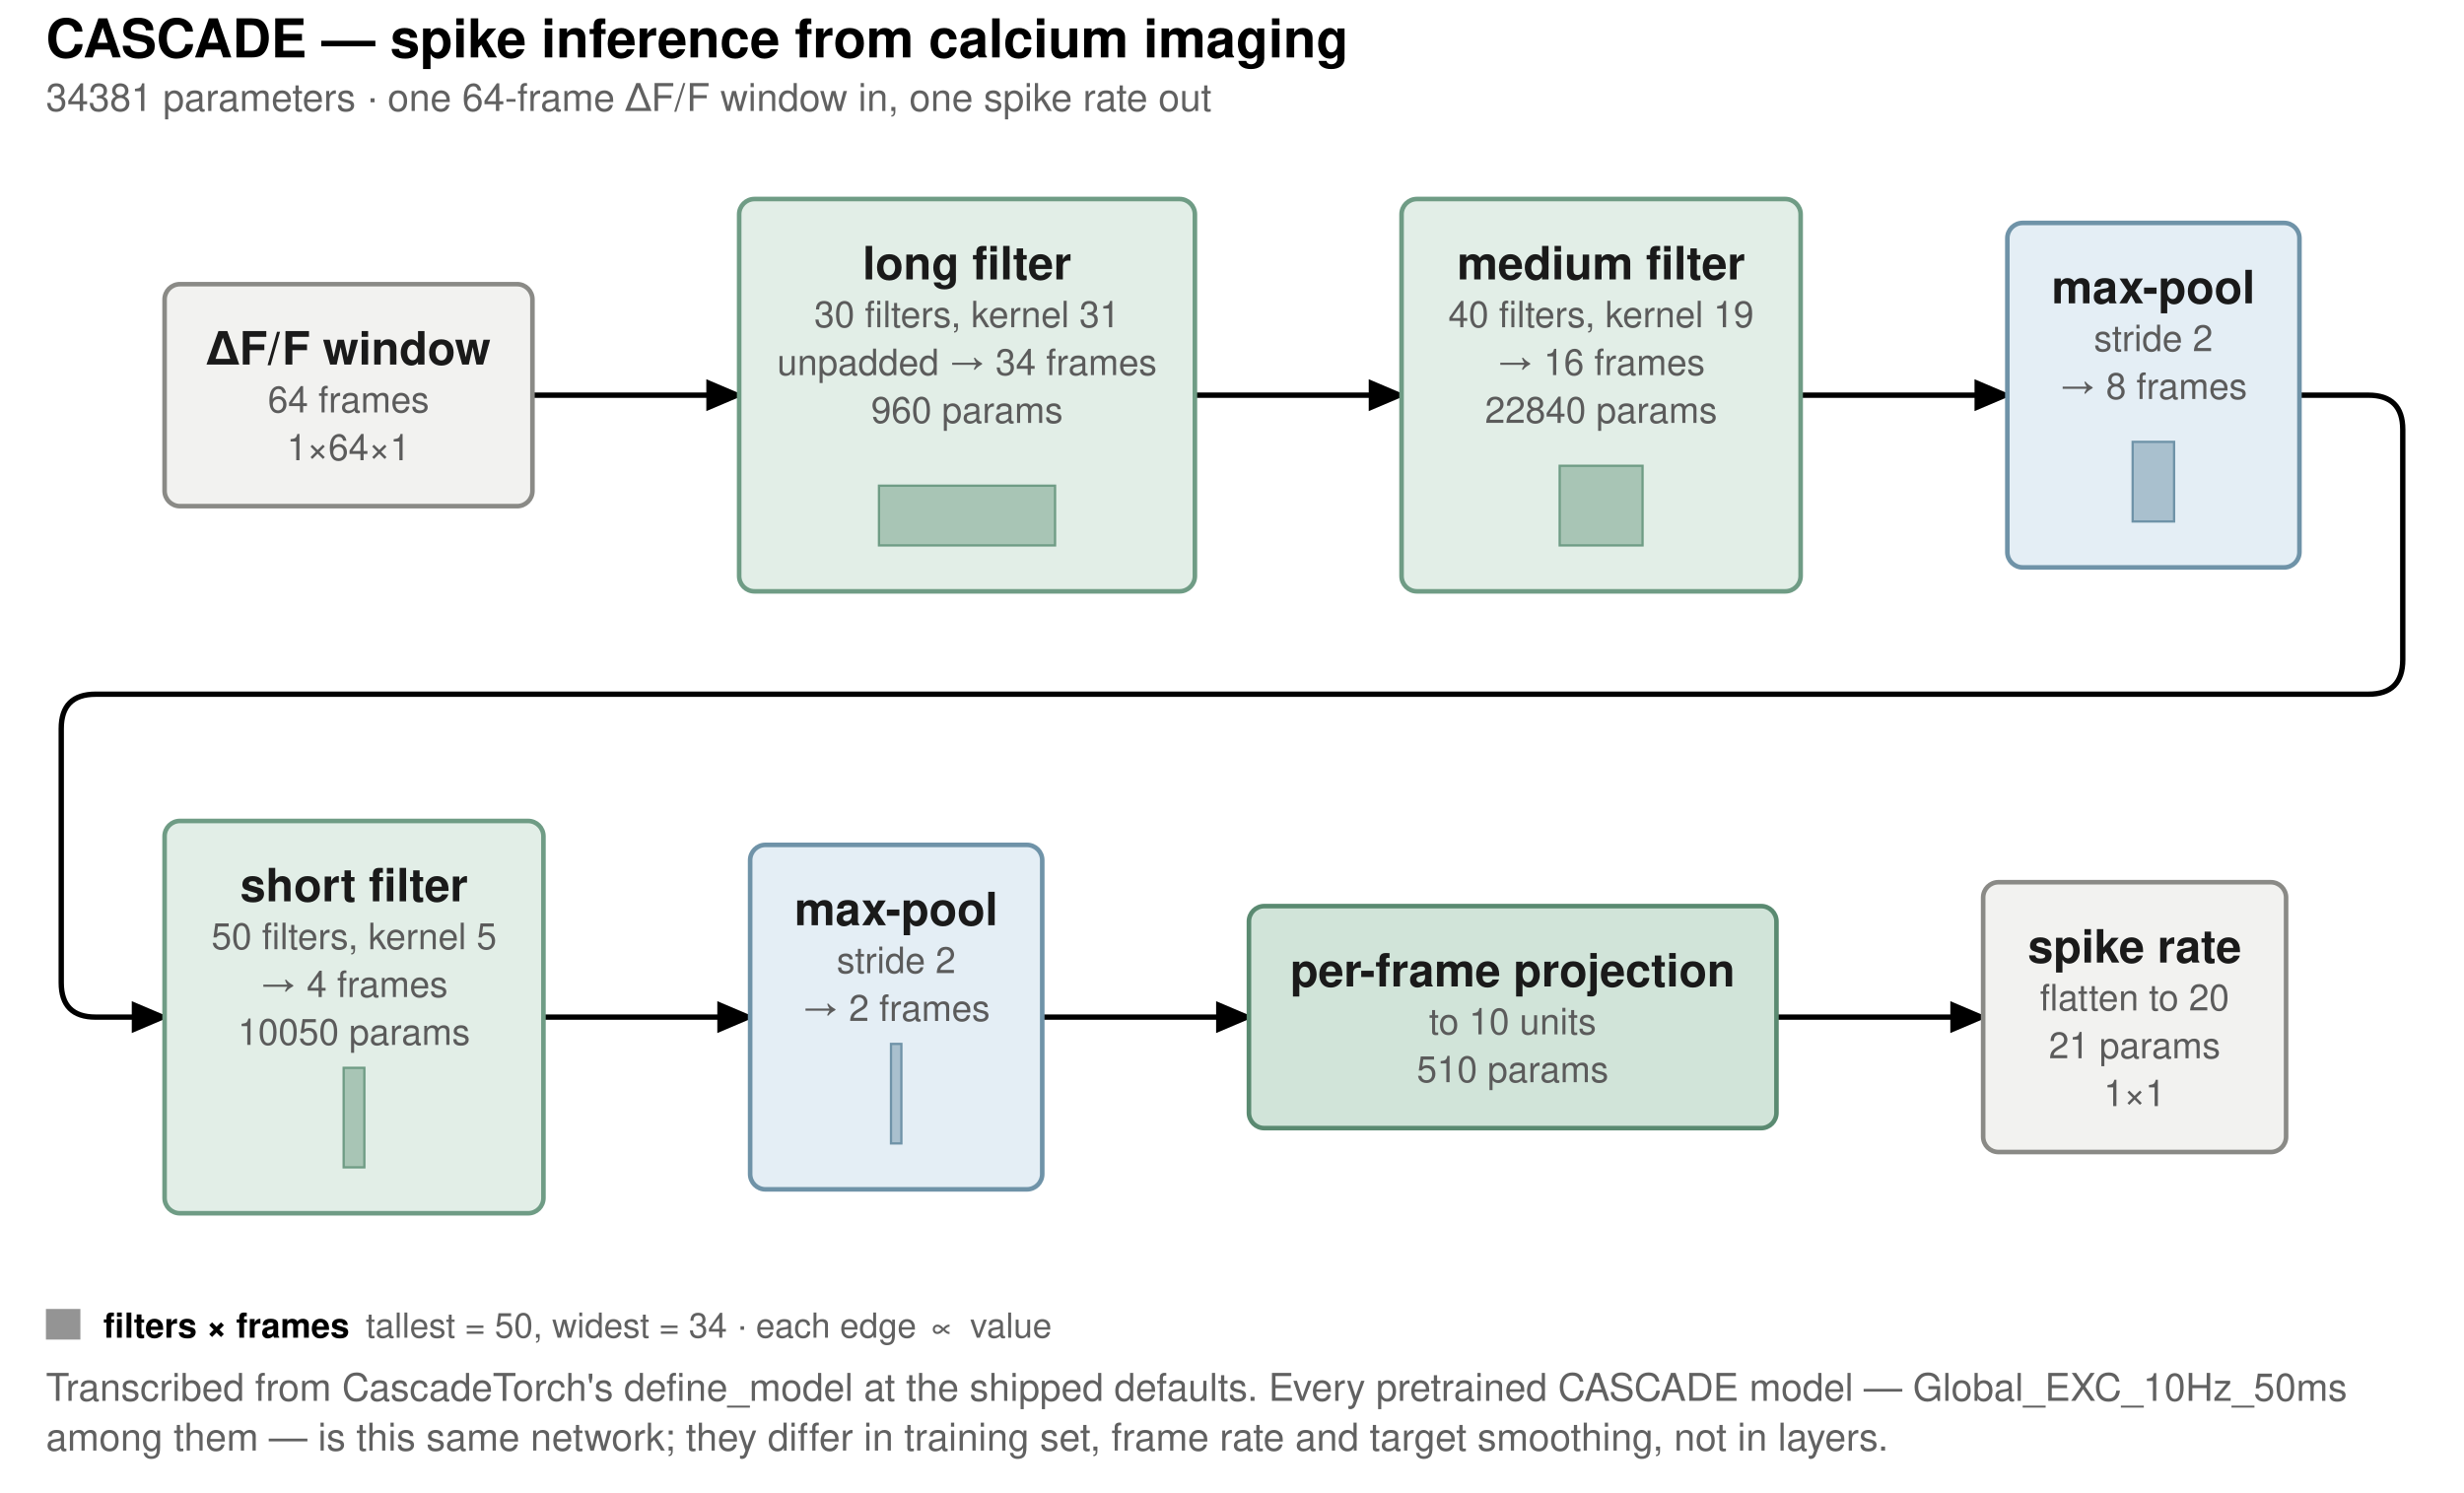
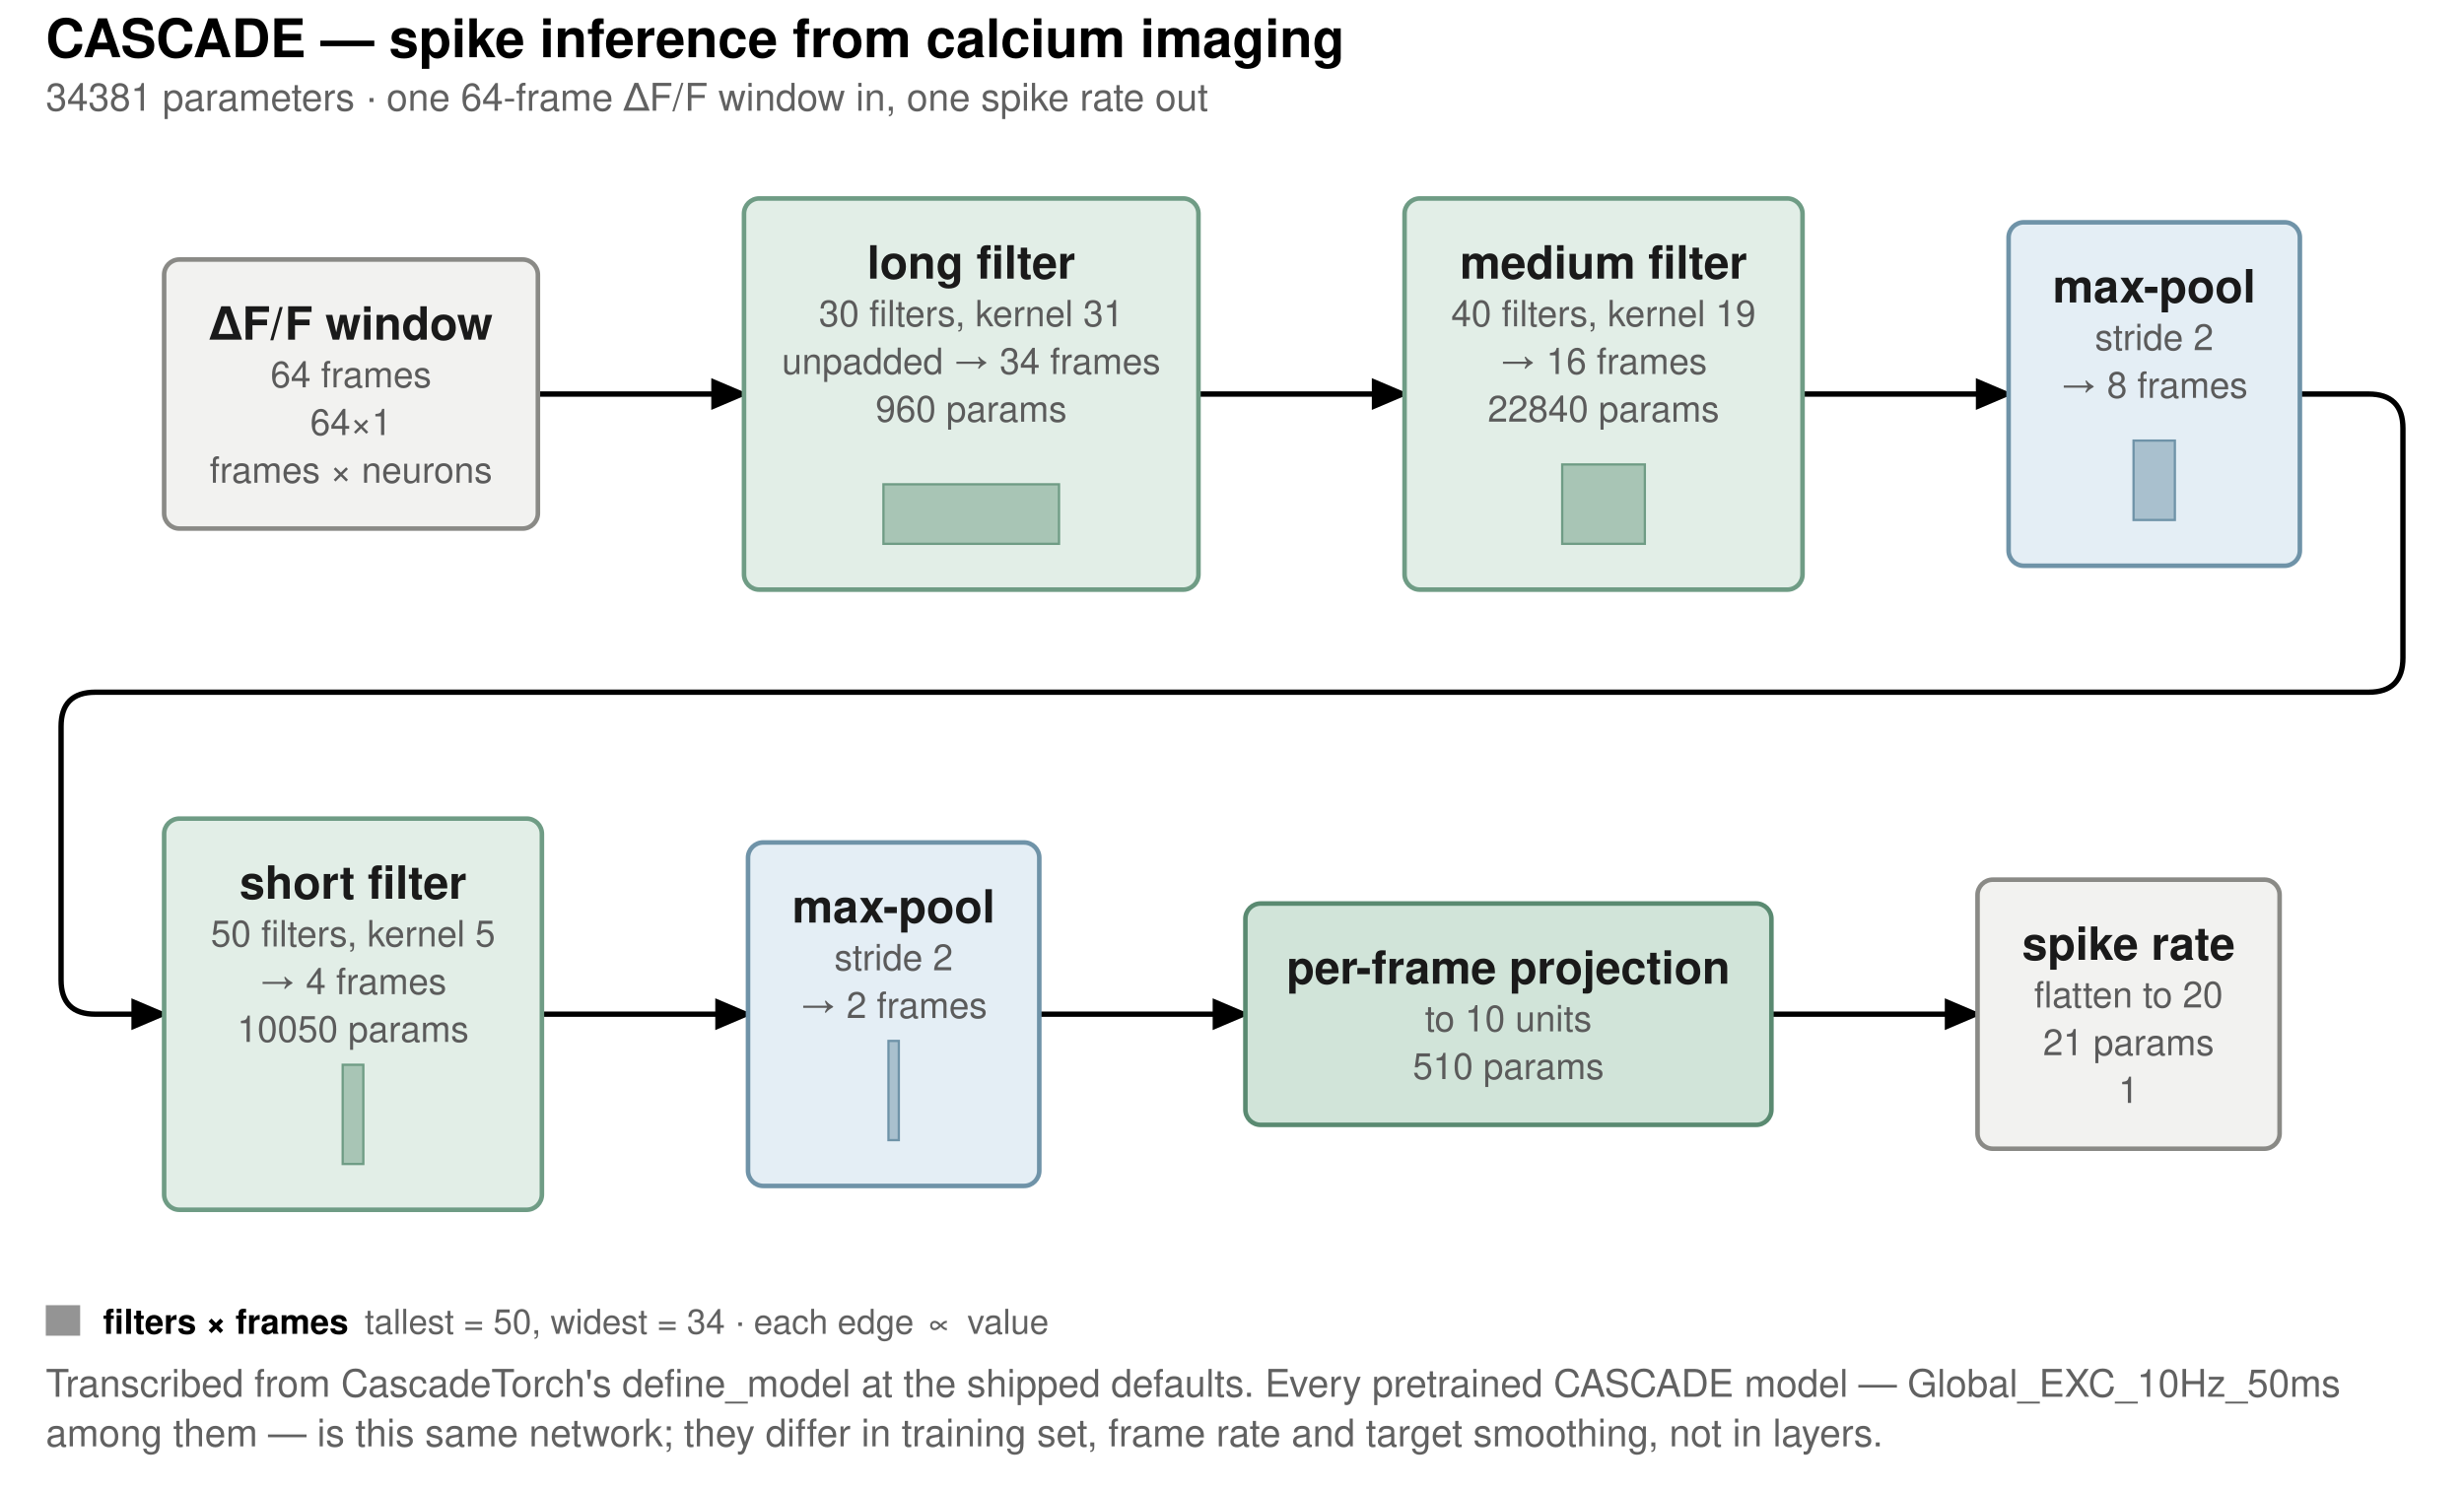
- <svg xmlns="http://www.w3.org/2000/svg" class="draughtsman" role="img" aria-label="CASCADE — spike inference from calcium imaging" viewBox="0 0 643.71 390" width="643.71" height="390">
+ <svg xmlns="http://www.w3.org/2000/svg" class="draughtsman" role="img" aria-label="CASCADE — spike inference from calcium imaging" viewBox="0 0 645.54 390" width="645.54" height="390">
  <defs>
    <marker id="ds-arrow" viewBox="0 0 8 8" refX="7" refY="4" markerWidth="7" markerHeight="7" orient="auto-start-reverse">
      <path d="M0 0.6 L8 4 L0 7.4 Z" style="fill:currentColor" />
    </marker>
  </defs>
  <text class="ds-title" x="12" y="15" style="font-family:Helvetica Neue, Helvetica, Arial, sans-serif;font-size:14px;font-weight:600;fill:currentColor">CASCADE — spike inference from calcium imaging</text>
  <text class="ds-subtitle" x="12" y="29" style="font-family:Helvetica Neue, Helvetica, Arial, sans-serif;font-size:10px;fill:currentColor;opacity:0.62">34381 parameters · one 64-frame ΔF/F window in, one spike rate out</text>
  <g class="ds-body" transform="translate(0 36)">
-     <path class="ds-edge ds-edge-solid" data-from="window" data-to="conv1" d="M139.1 67.25 C166.1 67.25 166.1 67.25 193.1 67.25" style="fill:none;stroke:currentColor;stroke-width:1.4" marker-end="url(#ds-arrow)" />
-     <path class="ds-edge ds-edge-solid" data-from="conv1" data-to="conv2" d="M312.15 67.25 C339.15 67.25 339.15 67.25 366.15 67.25" style="fill:none;stroke:currentColor;stroke-width:1.4" marker-end="url(#ds-arrow)" />
-     <path class="ds-edge ds-edge-solid" data-from="conv2" data-to="pool1" d="M470.41 67.25 C497.41 67.25 497.41 67.25 524.41 67.25" style="fill:none;stroke:currentColor;stroke-width:1.4" marker-end="url(#ds-arrow)" />
-     <path class="ds-edge ds-edge-solid" data-from="pool1" data-to="conv3" d="M600.71 67.25 L618.71 67.25 Q627.71 67.25 627.71 76.25 L627.71 136.38 Q627.71 145.38 618.71 145.38 L25 145.38 Q16 145.38 16 154.38 L16 220.75 Q16 229.75 25 229.75 L43 229.75" style="fill:none;stroke:currentColor;stroke-width:1.4" marker-end="url(#ds-arrow)" />
+     <path class="ds-edge ds-edge-solid" data-from="window" data-to="conv1" d="M140.92 67.25 C167.92 67.25 167.92 67.25 194.92 67.25" style="fill:none;stroke:currentColor;stroke-width:1.4" marker-end="url(#ds-arrow)" />
+     <path class="ds-edge ds-edge-solid" data-from="conv1" data-to="conv2" d="M313.98 67.25 C340.98 67.25 340.98 67.25 367.98 67.25" style="fill:none;stroke:currentColor;stroke-width:1.4" marker-end="url(#ds-arrow)" />
+     <path class="ds-edge ds-edge-solid" data-from="conv2" data-to="pool1" d="M472.23 67.25 C499.23 67.25 499.23 67.25 526.23 67.25" style="fill:none;stroke:currentColor;stroke-width:1.4" marker-end="url(#ds-arrow)" />
+     <path class="ds-edge ds-edge-solid" data-from="pool1" data-to="conv3" d="M602.54 67.25 L620.54 67.25 Q629.54 67.25 629.54 76.25 L629.54 136.38 Q629.54 145.38 620.54 145.38 L25 145.38 Q16 145.38 16 154.38 L16 220.75 Q16 229.75 25 229.75 L43 229.75" style="fill:none;stroke:currentColor;stroke-width:1.4" marker-end="url(#ds-arrow)" />
    <path class="ds-edge ds-edge-solid" data-from="conv3" data-to="pool2" d="M141.97 229.75 C168.97 229.75 168.97 229.75 195.97 229.75" style="fill:none;stroke:currentColor;stroke-width:1.4" marker-end="url(#ds-arrow)" />
    <path class="ds-edge ds-edge-solid" data-from="pool2" data-to="dense1" d="M272.28 229.75 C299.28 229.75 299.28 229.75 326.28 229.75" style="fill:none;stroke:currentColor;stroke-width:1.4" marker-end="url(#ds-arrow)" />
    <path class="ds-edge ds-edge-solid" data-from="dense1" data-to="readout" d="M464.08 229.75 C491.09 229.75 491.09 229.75 518.09 229.75" style="fill:none;stroke:currentColor;stroke-width:1.4" marker-end="url(#ds-arrow)" />
    <g class="ds-stage ds-kind-input" data-stage="window">
-       <rect x="43" y="38.25" width="96.1" height="58" rx="4" style="fill:#f2f2f0;stroke:#8a8a86;stroke-width:1.2" />
-       <text x="91.05" y="59.25" text-anchor="middle" style="font-family:Helvetica Neue, Helvetica, Arial, sans-serif;font-size:12.0px;font-weight:600;fill:#1a1a1a">ΔF/F window</text>
-       <text x="91.05" y="71.75" text-anchor="middle" style="font-family:Helvetica Neue, Helvetica, Arial, sans-serif;font-size:9.5px;fill:#5b5b5b">64 frames</text>
-       <text x="91.05" y="84.25" text-anchor="middle" style="font-family:Helvetica Neue, Helvetica, Arial, sans-serif;font-size:9.5px;fill:#5b5b5b">1×64×1</text>
+       <rect x="43" y="32" width="97.92" height="70.5" rx="4" style="fill:#f2f2f0;stroke:#8a8a86;stroke-width:1.2" />
+       <text x="91.96" y="53" text-anchor="middle" style="font-family:Helvetica Neue, Helvetica, Arial, sans-serif;font-size:12.0px;font-weight:600;fill:#1a1a1a">ΔF/F window</text>
+       <text x="91.96" y="65.5" text-anchor="middle" style="font-family:Helvetica Neue, Helvetica, Arial, sans-serif;font-size:9.5px;fill:#5b5b5b">64 frames</text>
+       <text x="91.96" y="78" text-anchor="middle" style="font-family:Helvetica Neue, Helvetica, Arial, sans-serif;font-size:9.5px;fill:#5b5b5b">64×1</text>
+       <text x="91.96" y="90.5" text-anchor="middle" style="font-family:Helvetica Neue, Helvetica, Arial, sans-serif;font-size:9.5px;fill:#5b5b5b">frames × neurons</text>
    </g>
    <g class="ds-stage ds-kind-conv" data-stage="conv1">
-       <rect x="193.1" y="16" width="119.06" height="102.5" rx="4" style="fill:#e2eee7;stroke:#6f9c85;stroke-width:1.2" />
-       <text x="252.63" y="37" text-anchor="middle" style="font-family:Helvetica Neue, Helvetica, Arial, sans-serif;font-size:12.0px;font-weight:600;fill:#1a1a1a">long filter</text>
-       <text x="252.63" y="49.5" text-anchor="middle" style="font-family:Helvetica Neue, Helvetica, Arial, sans-serif;font-size:9.5px;fill:#5b5b5b">30 filters, kernel 31</text>
-       <text x="252.63" y="62" text-anchor="middle" style="font-family:Helvetica Neue, Helvetica, Arial, sans-serif;font-size:9.5px;fill:#5b5b5b">unpadded → 34 frames</text>
-       <text x="252.63" y="74.5" text-anchor="middle" style="font-family:Helvetica Neue, Helvetica, Arial, sans-serif;font-size:9.5px;fill:#5b5b5b">960 params</text>
-       <rect class="ds-glyph" x="229.63" y="90.9" width="46" height="15.6" style="fill:#6f9c85;fill-opacity:0.5;stroke:#6f9c85;stroke-width:0.6" />
+       <rect x="194.92" y="16" width="119.06" height="102.5" rx="4" style="fill:#e2eee7;stroke:#6f9c85;stroke-width:1.2" />
+       <text x="254.45" y="37" text-anchor="middle" style="font-family:Helvetica Neue, Helvetica, Arial, sans-serif;font-size:12.0px;font-weight:600;fill:#1a1a1a">long filter</text>
+       <text x="254.45" y="49.5" text-anchor="middle" style="font-family:Helvetica Neue, Helvetica, Arial, sans-serif;font-size:9.5px;fill:#5b5b5b">30 filters, kernel 31</text>
+       <text x="254.45" y="62" text-anchor="middle" style="font-family:Helvetica Neue, Helvetica, Arial, sans-serif;font-size:9.5px;fill:#5b5b5b">unpadded → 34 frames</text>
+       <text x="254.45" y="74.5" text-anchor="middle" style="font-family:Helvetica Neue, Helvetica, Arial, sans-serif;font-size:9.5px;fill:#5b5b5b">960 params</text>
+       <rect class="ds-glyph" x="231.45" y="90.9" width="46" height="15.6" style="fill:#6f9c85;fill-opacity:0.5;stroke:#6f9c85;stroke-width:0.6" />
    </g>
    <g class="ds-stage ds-kind-conv" data-stage="conv2">
-       <rect x="366.15" y="16" width="104.26" height="102.5" rx="4" style="fill:#e2eee7;stroke:#6f9c85;stroke-width:1.2" />
-       <text x="418.28" y="37" text-anchor="middle" style="font-family:Helvetica Neue, Helvetica, Arial, sans-serif;font-size:12.0px;font-weight:600;fill:#1a1a1a">medium filter</text>
-       <text x="418.28" y="49.5" text-anchor="middle" style="font-family:Helvetica Neue, Helvetica, Arial, sans-serif;font-size:9.5px;fill:#5b5b5b">40 filters, kernel 19</text>
-       <text x="418.28" y="62" text-anchor="middle" style="font-family:Helvetica Neue, Helvetica, Arial, sans-serif;font-size:9.5px;fill:#5b5b5b">→ 16 frames</text>
-       <text x="418.28" y="74.5" text-anchor="middle" style="font-family:Helvetica Neue, Helvetica, Arial, sans-serif;font-size:9.5px;fill:#5b5b5b">22840 params</text>
-       <rect class="ds-glyph" x="407.46" y="85.7" width="21.65" height="20.8" style="fill:#6f9c85;fill-opacity:0.5;stroke:#6f9c85;stroke-width:0.6" />
+       <rect x="367.98" y="16" width="104.26" height="102.5" rx="4" style="fill:#e2eee7;stroke:#6f9c85;stroke-width:1.2" />
+       <text x="420.1" y="37" text-anchor="middle" style="font-family:Helvetica Neue, Helvetica, Arial, sans-serif;font-size:12.0px;font-weight:600;fill:#1a1a1a">medium filter</text>
+       <text x="420.1" y="49.5" text-anchor="middle" style="font-family:Helvetica Neue, Helvetica, Arial, sans-serif;font-size:9.5px;fill:#5b5b5b">40 filters, kernel 19</text>
+       <text x="420.1" y="62" text-anchor="middle" style="font-family:Helvetica Neue, Helvetica, Arial, sans-serif;font-size:9.5px;fill:#5b5b5b">→ 16 frames</text>
+       <text x="420.1" y="74.5" text-anchor="middle" style="font-family:Helvetica Neue, Helvetica, Arial, sans-serif;font-size:9.5px;fill:#5b5b5b">22840 params</text>
+       <rect class="ds-glyph" x="409.28" y="85.7" width="21.65" height="20.8" style="fill:#6f9c85;fill-opacity:0.5;stroke:#6f9c85;stroke-width:0.6" />
    </g>
    <g class="ds-stage ds-kind-pool" data-stage="pool1">
-       <rect x="524.41" y="22.25" width="76.31" height="90" rx="4" style="fill:#e4eef5;stroke:#6f93a8;stroke-width:1.2" />
-       <text x="562.56" y="43.25" text-anchor="middle" style="font-family:Helvetica Neue, Helvetica, Arial, sans-serif;font-size:12.0px;font-weight:600;fill:#1a1a1a">max-pool</text>
-       <text x="562.56" y="55.75" text-anchor="middle" style="font-family:Helvetica Neue, Helvetica, Arial, sans-serif;font-size:9.5px;fill:#5b5b5b">stride 2</text>
-       <text x="562.56" y="68.25" text-anchor="middle" style="font-family:Helvetica Neue, Helvetica, Arial, sans-serif;font-size:9.5px;fill:#5b5b5b">→ 8 frames</text>
-       <rect class="ds-glyph" x="557.15" y="79.45" width="10.82" height="20.8" style="fill:#6f93a8;fill-opacity:0.5;stroke:#6f93a8;stroke-width:0.6" />
+       <rect x="526.23" y="22.25" width="76.31" height="90" rx="4" style="fill:#e4eef5;stroke:#6f93a8;stroke-width:1.2" />
+       <text x="564.38" y="43.25" text-anchor="middle" style="font-family:Helvetica Neue, Helvetica, Arial, sans-serif;font-size:12.0px;font-weight:600;fill:#1a1a1a">max-pool</text>
+       <text x="564.38" y="55.75" text-anchor="middle" style="font-family:Helvetica Neue, Helvetica, Arial, sans-serif;font-size:9.5px;fill:#5b5b5b">stride 2</text>
+       <text x="564.38" y="68.25" text-anchor="middle" style="font-family:Helvetica Neue, Helvetica, Arial, sans-serif;font-size:9.5px;fill:#5b5b5b">→ 8 frames</text>
+       <rect class="ds-glyph" x="558.97" y="79.45" width="10.82" height="20.8" style="fill:#6f93a8;fill-opacity:0.5;stroke:#6f93a8;stroke-width:0.6" />
    </g>
    <g class="ds-stage ds-kind-conv" data-stage="conv3">
      <rect x="43" y="178.5" width="98.97" height="102.5" rx="4" style="fill:#e2eee7;stroke:#6f9c85;stroke-width:1.2" />
      <text x="92.49" y="199.5" text-anchor="middle" style="font-family:Helvetica Neue, Helvetica, Arial, sans-serif;font-size:12.0px;font-weight:600;fill:#1a1a1a">short filter</text>
      <text x="92.49" y="212" text-anchor="middle" style="font-family:Helvetica Neue, Helvetica, Arial, sans-serif;font-size:9.5px;fill:#5b5b5b">50 filters, kernel 5</text>
      <text x="92.49" y="224.5" text-anchor="middle" style="font-family:Helvetica Neue, Helvetica, Arial, sans-serif;font-size:9.5px;fill:#5b5b5b">→ 4 frames</text>
      <text x="92.49" y="237" text-anchor="middle" style="font-family:Helvetica Neue, Helvetica, Arial, sans-serif;font-size:9.5px;fill:#5b5b5b">10050 params</text>
      <rect class="ds-glyph" x="89.78" y="243" width="5.41" height="26" style="fill:#6f9c85;fill-opacity:0.5;stroke:#6f9c85;stroke-width:0.6" />
    </g>
    <g class="ds-stage ds-kind-pool" data-stage="pool2">
      <rect x="195.97" y="184.75" width="76.31" height="90" rx="4" style="fill:#e4eef5;stroke:#6f93a8;stroke-width:1.2" />
      <text x="234.13" y="205.75" text-anchor="middle" style="font-family:Helvetica Neue, Helvetica, Arial, sans-serif;font-size:12.0px;font-weight:600;fill:#1a1a1a">max-pool</text>
      <text x="234.13" y="218.25" text-anchor="middle" style="font-family:Helvetica Neue, Helvetica, Arial, sans-serif;font-size:9.5px;fill:#5b5b5b">stride 2</text>
      <text x="234.13" y="230.75" text-anchor="middle" style="font-family:Helvetica Neue, Helvetica, Arial, sans-serif;font-size:9.5px;fill:#5b5b5b">→ 2 frames</text>
      <rect class="ds-glyph" x="232.77" y="236.75" width="2.71" height="26" style="fill:#6f93a8;fill-opacity:0.5;stroke:#6f93a8;stroke-width:0.6" />
    </g>
    <g class="ds-stage ds-kind-stack" data-stage="dense1">
      <rect x="326.28" y="200.75" width="137.81" height="58" rx="4" style="fill:#d1e4d9;stroke:#5a8a71;stroke-width:1.2" />
      <text x="395.18" y="221.75" text-anchor="middle" style="font-family:Helvetica Neue, Helvetica, Arial, sans-serif;font-size:12.0px;font-weight:600;fill:#1a1a1a">per-frame projection</text>
      <text x="395.18" y="234.25" text-anchor="middle" style="font-family:Helvetica Neue, Helvetica, Arial, sans-serif;font-size:9.5px;fill:#5b5b5b">to 10 units</text>
      <text x="395.18" y="246.75" text-anchor="middle" style="font-family:Helvetica Neue, Helvetica, Arial, sans-serif;font-size:9.5px;fill:#5b5b5b">510 params</text>
    </g>
    <g class="ds-stage ds-kind-output" data-stage="readout">
      <rect x="518.09" y="194.5" width="79.14" height="70.5" rx="4" style="fill:#f2f2f0;stroke:#8a8a86;stroke-width:1.2" />
      <text x="557.66" y="215.5" text-anchor="middle" style="font-family:Helvetica Neue, Helvetica, Arial, sans-serif;font-size:12.0px;font-weight:600;fill:#1a1a1a">spike rate</text>
      <text x="557.66" y="228" text-anchor="middle" style="font-family:Helvetica Neue, Helvetica, Arial, sans-serif;font-size:9.5px;fill:#5b5b5b">flatten to 20</text>
      <text x="557.66" y="240.5" text-anchor="middle" style="font-family:Helvetica Neue, Helvetica, Arial, sans-serif;font-size:9.5px;fill:#5b5b5b">21 params</text>
-       <text x="557.66" y="253" text-anchor="middle" style="font-family:Helvetica Neue, Helvetica, Arial, sans-serif;font-size:9.5px;fill:#5b5b5b">1×1</text>
+       <text x="557.66" y="253" text-anchor="middle" style="font-family:Helvetica Neue, Helvetica, Arial, sans-serif;font-size:9.5px;fill:#5b5b5b">1</text>
    </g>
  </g>
  <g class="ds-legend">
    <rect class="ds-legend-glyph" x="12" y="342" width="9" height="8" style="fill:currentColor;fill-opacity:0.42" />
    <text class="ds-legend-label" x="27" y="349.5" style="font-family:Helvetica Neue, Helvetica, Arial, sans-serif;font-size:9.0px;font-weight:600;fill:currentColor">filters × frames</text>
    <text class="ds-legend-share" x="95.55" y="349.5" style="font-family:Helvetica Neue, Helvetica, Arial, sans-serif;font-size:9.0px;fill:currentColor;opacity:0.62">tallest = 50, widest = 34 · each edge ∝ value</text>
  </g>
  <text class="ds-caption" x="12" y="366" style="font-family:Helvetica Neue, Helvetica, Arial, sans-serif;font-size:10.0px;fill:currentColor;opacity:0.62">Transcribed from CascadeTorch's define_model at the shipped defaults. Every pretrained CASCADE model — Global_EXC_10Hz_50ms</text>
  <text class="ds-caption" x="12" y="379" style="font-family:Helvetica Neue, Helvetica, Arial, sans-serif;font-size:10.0px;fill:currentColor;opacity:0.62">among them — is this same network; they differ in training set, frame rate and target smoothing, not in layers.</text>
</svg>
